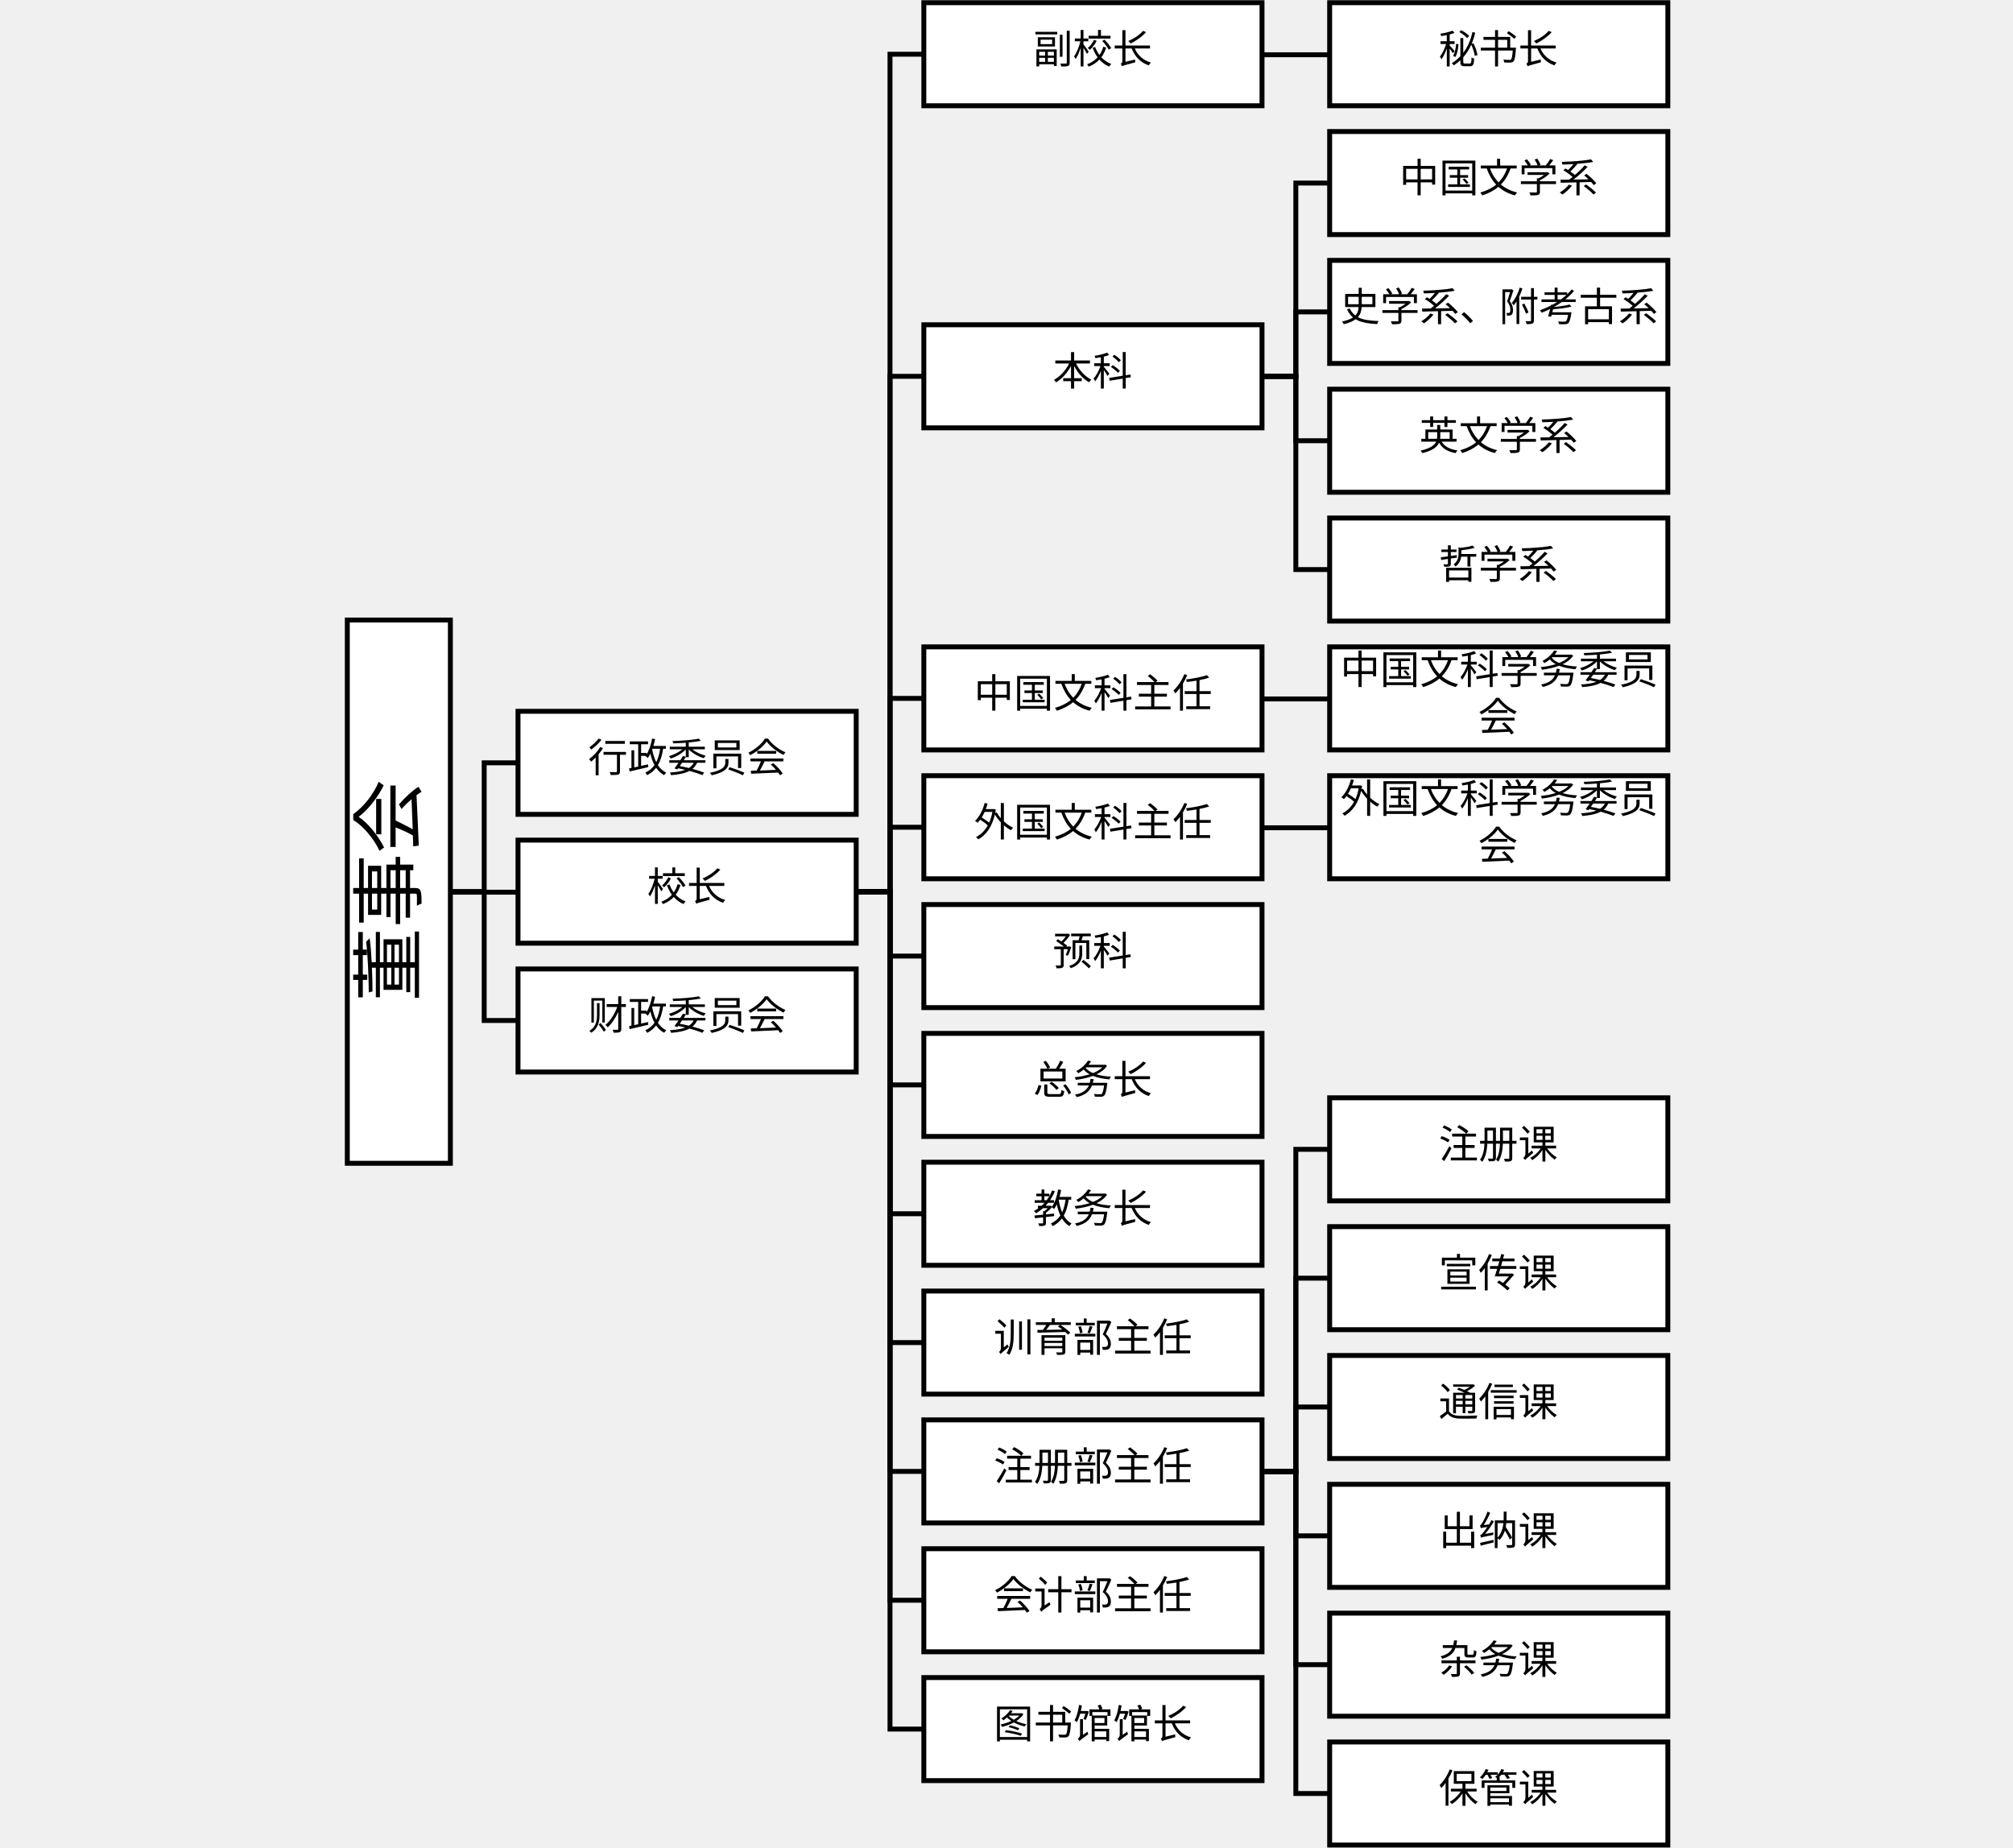
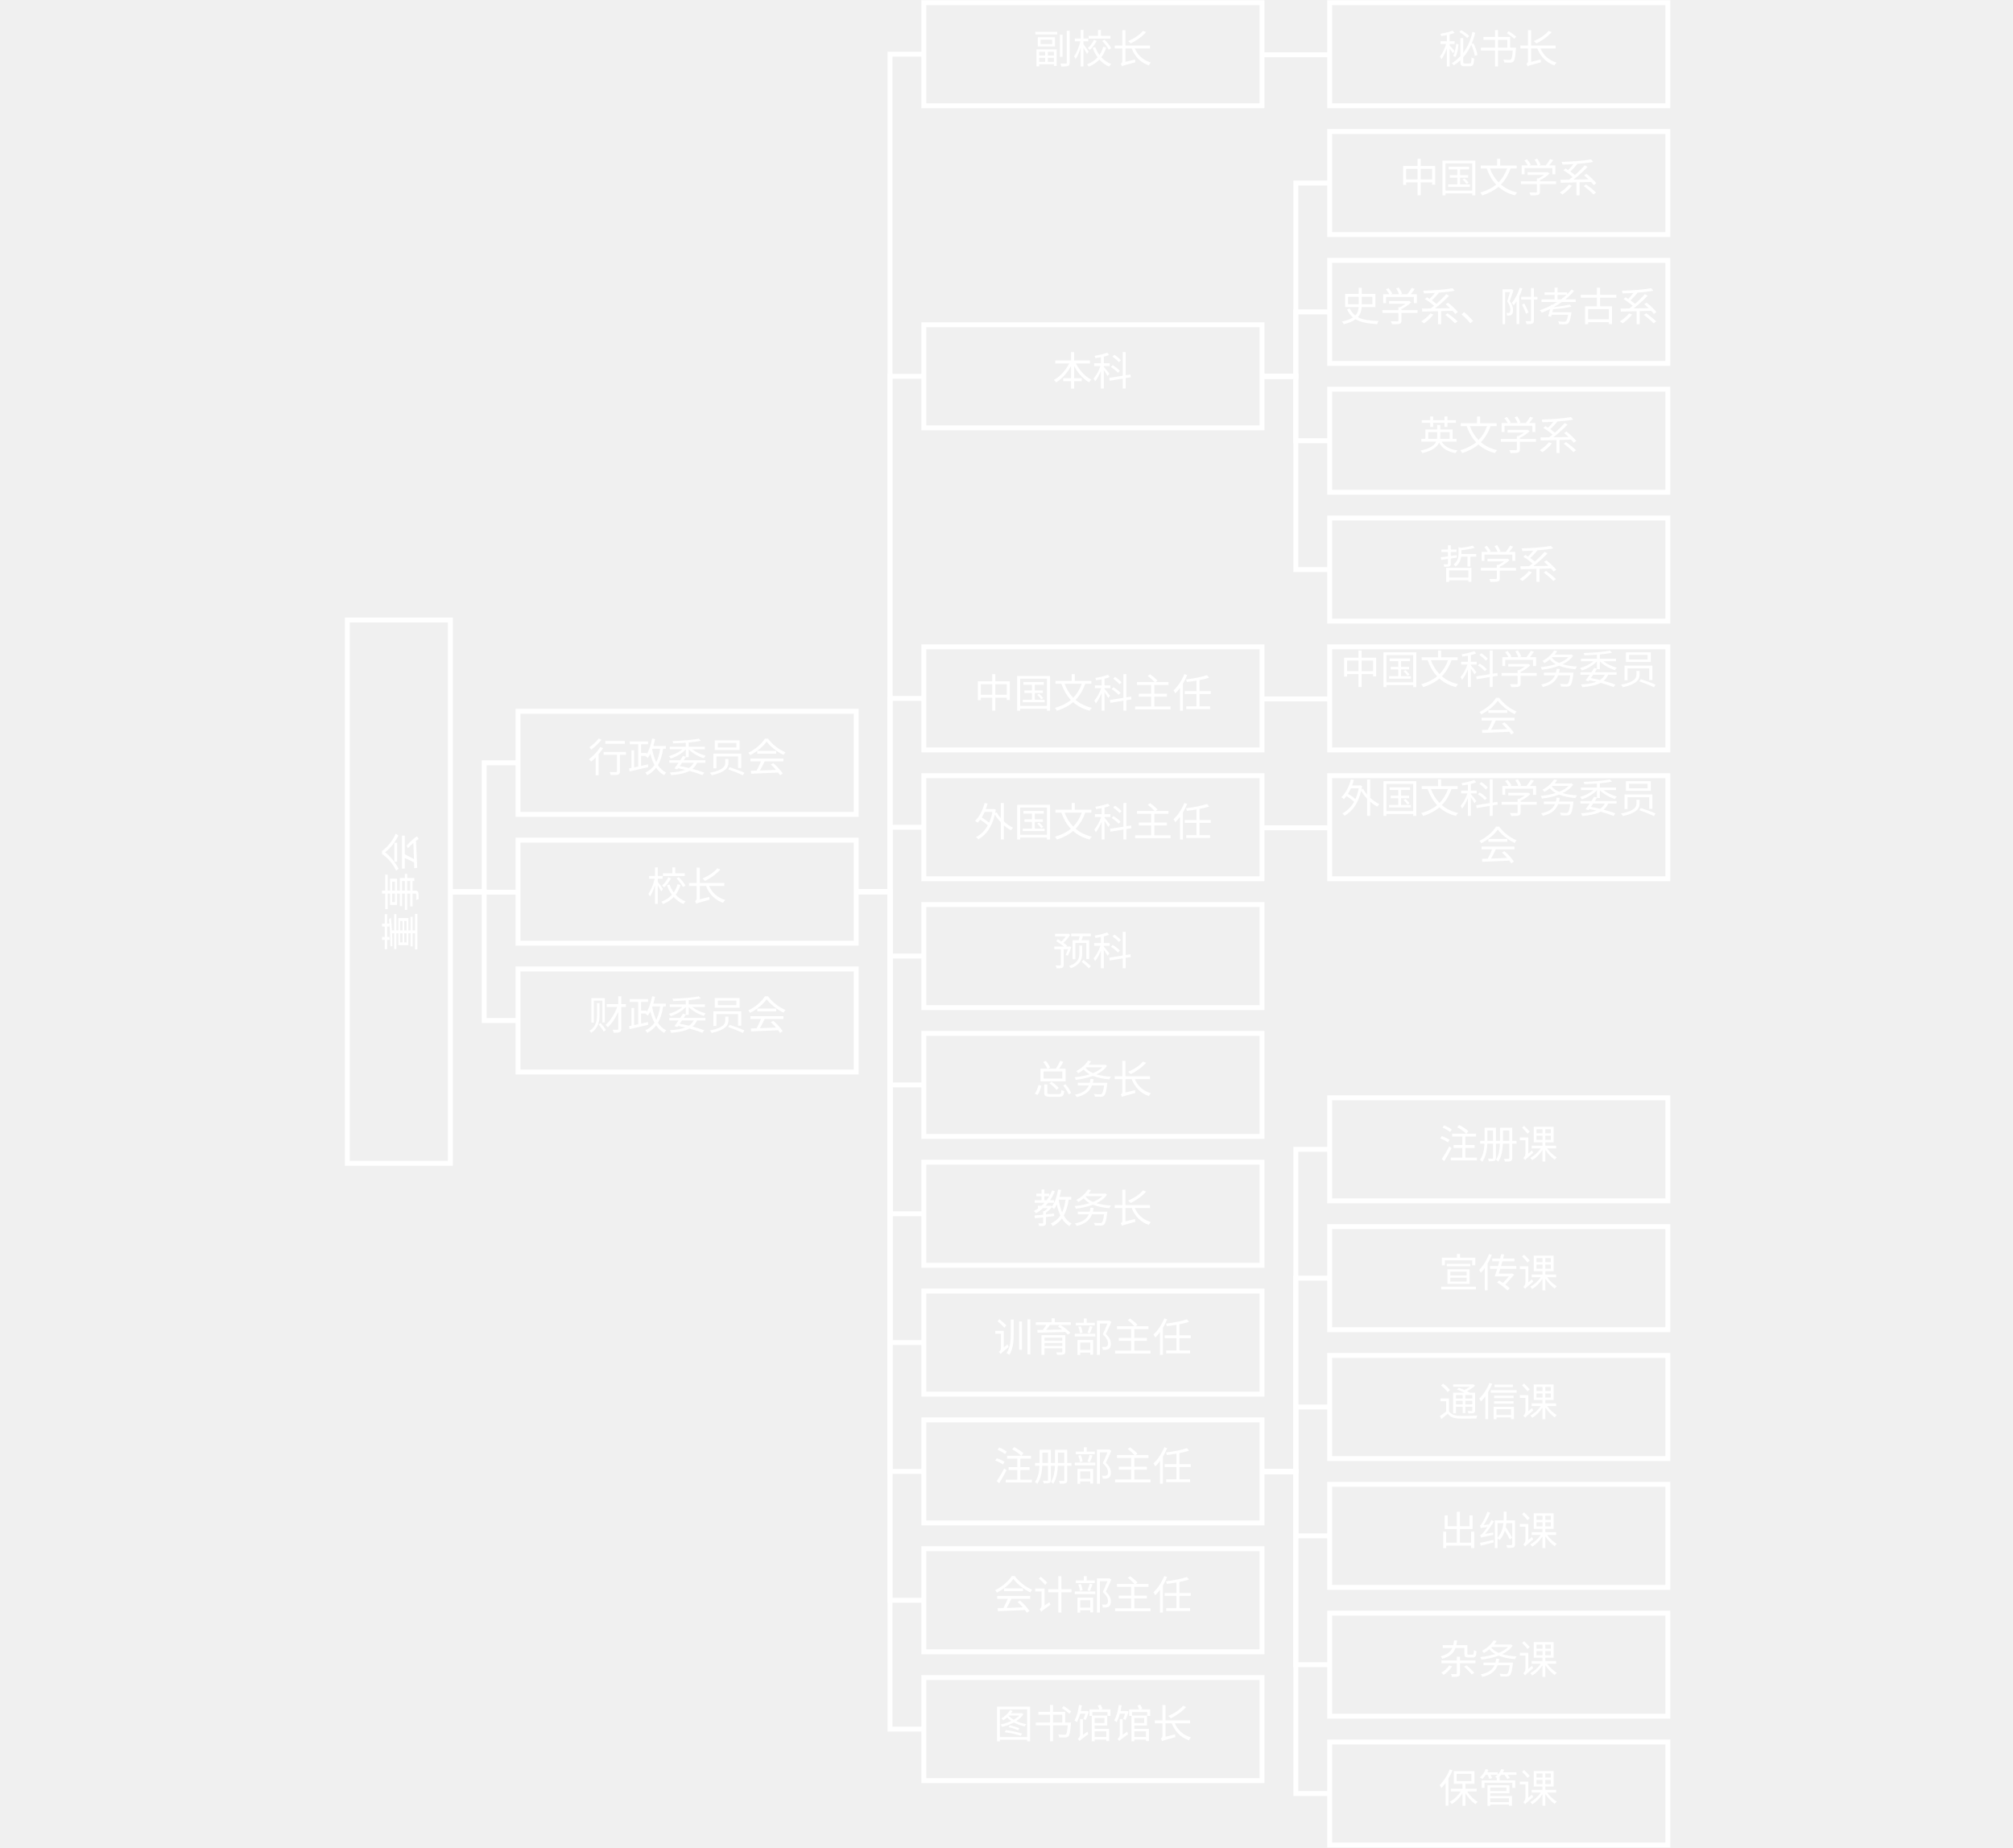
- <svg xmlns="http://www.w3.org/2000/svg" width="1875" height="1721" xml:space="preserve" overflow="hidden">
-   <defs>
-     <clipPath id="clip0">
-       <rect x="0" y="-2" width="1875" height="1721" />
-     </clipPath>
-   </defs>
-   <g clip-path="url(#clip0)" transform="matrix(1 0 0 1 0 2)">
-     <path d="M419.5 828.5 450.987 828.5 450.987 948.496 482.474 948.496" stroke="#000000" stroke-width="4.583" stroke-miterlimit="8" fill="none" fill-rule="evenodd" />
-     <path d="M797.5 828.5 828.987 828.5 828.987 1608.48 860.474 1608.48" stroke="#000000" stroke-width="4.583" stroke-miterlimit="8" fill="none" fill-rule="evenodd" />
-     <path d="M797.5 828.5 828.987 828.5 828.987 1488.48 860.474 1488.48" stroke="#000000" stroke-width="4.583" stroke-miterlimit="8" fill="none" fill-rule="evenodd" />
-     <path d="M1175.5 1368.5 1206.99 1368.5 1206.99 1668.49 1238.47 1668.49" stroke="#000000" stroke-width="4.583" stroke-miterlimit="8" fill="none" fill-rule="evenodd" />
-     <path d="M1175.5 1368.5 1206.99 1368.5 1206.99 1548.49 1238.47 1548.49" stroke="#000000" stroke-width="4.583" stroke-miterlimit="8" fill="none" fill-rule="evenodd" />
-     <path d="M1175.5 1368.5 1206.99 1368.5 1206.99 1428.5 1238.47 1428.5" stroke="#000000" stroke-width="4.583" stroke-miterlimit="8" fill="none" fill-rule="evenodd" />
-     <path d="M1175.5 1368.5 1206.99 1368.5 1206.99 1308.5 1238.47 1308.5" stroke="#000000" stroke-width="4.583" stroke-miterlimit="8" fill="none" fill-rule="evenodd" />
-     <path d="M1175.5 1368.49 1206.99 1368.49 1206.99 1188.5 1238.47 1188.5" stroke="#000000" stroke-width="4.583" stroke-miterlimit="8" fill="none" fill-rule="evenodd" />
-     <path d="M1175.5 1368.49 1206.99 1368.49 1206.99 1068.5 1238.47 1068.5" stroke="#000000" stroke-width="4.583" stroke-miterlimit="8" fill="none" fill-rule="evenodd" />
-     <path d="M797.5 828.5 828.987 828.5 828.987 1368.48 860.474 1368.48" stroke="#000000" stroke-width="4.583" stroke-miterlimit="8" fill="none" fill-rule="evenodd" />
-     <path d="M797.5 828.5 828.987 828.5 828.987 1248.49 860.474 1248.49" stroke="#000000" stroke-width="4.583" stroke-miterlimit="8" fill="none" fill-rule="evenodd" />
-     <path d="M797.5 828.5 828.987 828.5 828.987 1128.49 860.474 1128.49" stroke="#000000" stroke-width="4.583" stroke-miterlimit="8" fill="none" fill-rule="evenodd" />
-     <path d="M797.5 828.5 828.987 828.5 828.987 1008.49 860.474 1008.49" stroke="#000000" stroke-width="4.583" stroke-miterlimit="8" fill="none" fill-rule="evenodd" />
-     <path d="M797.5 828.5 828.987 828.5 828.987 888.498 860.474 888.498" stroke="#000000" stroke-width="4.583" stroke-miterlimit="8" fill="none" fill-rule="evenodd" />
-     <path d="M1175.5 769 1238.47 769" stroke="#000000" stroke-width="4.583" stroke-miterlimit="8" fill="none" fill-rule="evenodd" />
-     <path d="M797.5 828.498 828.987 828.498 828.987 768.5 860.474 768.5" stroke="#000000" stroke-width="4.583" stroke-miterlimit="8" fill="none" fill-rule="evenodd" />
-     <path d="M1175.5 649 1238.47 649" stroke="#000000" stroke-width="4.583" stroke-miterlimit="8" fill="none" fill-rule="evenodd" />
-     <path d="M797.5 828.495 828.987 828.495 828.987 648.5 860.474 648.5" stroke="#000000" stroke-width="4.583" stroke-miterlimit="8" fill="none" fill-rule="evenodd" />
-     <path d="M1175.5 348.5 1206.99 348.5 1206.99 528.494 1238.47 528.494" stroke="#000000" stroke-width="4.583" stroke-miterlimit="8" fill="none" fill-rule="evenodd" />
-     <path d="M1175.5 348.5 1206.99 348.5 1206.99 408.498 1238.47 408.498" stroke="#000000" stroke-width="4.583" stroke-miterlimit="8" fill="none" fill-rule="evenodd" />
-     <path d="M1175.5 348.498 1206.99 348.498 1206.99 288.5 1238.47 288.5" stroke="#000000" stroke-width="4.583" stroke-miterlimit="8" fill="none" fill-rule="evenodd" />
-     <path d="M1175.5 348.494 1206.99 348.494 1206.99 168.5 1238.47 168.5" stroke="#000000" stroke-width="4.583" stroke-miterlimit="8" fill="none" fill-rule="evenodd" />
-     <path d="M797.5 828.485 828.987 828.485 828.987 348.5 860.474 348.5" stroke="#000000" stroke-width="4.583" stroke-miterlimit="8" fill="none" fill-rule="evenodd" />
-     <path d="M1175.5 49 1238.47 49" stroke="#000000" stroke-width="4.583" stroke-miterlimit="8" fill="none" fill-rule="evenodd" />
-     <path d="M797.5 828.476 828.987 828.476 828.987 48.5 860.474 48.5" stroke="#000000" stroke-width="4.583" stroke-miterlimit="8" fill="none" fill-rule="evenodd" />
-     <path d="M419.5 829 482.474 829" stroke="#000000" stroke-width="4.583" stroke-miterlimit="8" fill="none" fill-rule="evenodd" />
-     <path d="M419.5 828.496 450.987 828.496 450.987 708.5 482.474 708.5" stroke="#000000" stroke-width="4.583" stroke-miterlimit="8" fill="none" fill-rule="evenodd" />
-     <rect x="323.5" y="575.5" width="96" height="506" stroke="#000000" stroke-width="4.583" stroke-miterlimit="8" fill="#FFFFFF" />
-     <text font-family="DengXian,DengXian_MSFontService,sans-serif" font-weight="400" font-size="69" transform="matrix(-1.83697e-16 -1 1 -1.83697e-16 386.921 931)">董事会</text>
-     <rect x="482.5" y="660.5" width="315" height="96" stroke="#000000" stroke-width="4.583" stroke-miterlimit="8" fill="#FFFFFF" />
-     <text font-family="DengXian,DengXian_MSFontService,sans-serif" font-weight="400" font-size="37" transform="matrix(1 0 0 1 547.724 717)">行政委员会</text>
-     <rect x="482.5" y="780.5" width="315" height="96" stroke="#000000" stroke-width="4.583" stroke-miterlimit="8" fill="#FFFFFF" />
-     <text font-family="DengXian,DengXian_MSFontService,sans-serif" font-weight="400" font-size="37" transform="matrix(1 0 0 1 602.724 837)">校长</text>
-     <rect x="860.5" y="0.5" width="315" height="96" stroke="#000000" stroke-width="4.583" stroke-miterlimit="8" fill="#FFFFFF" />
-     <text font-family="DengXian,DengXian_MSFontService,sans-serif" font-weight="400" font-size="37" transform="matrix(1 0 0 1 962.235 57)">副校长</text>
-     <rect x="1238.5" y="0.5" width="315" height="96" stroke="#000000" stroke-width="4.583" stroke-miterlimit="8" fill="#FFFFFF" />
-     <text font-family="DengXian,DengXian_MSFontService,sans-serif" font-weight="400" font-size="37" transform="matrix(1 0 0 1 1340.08 57)">秘书长</text>
-     <rect x="860.5" y="300.5" width="315" height="96" stroke="#000000" stroke-width="4.583" stroke-miterlimit="8" fill="#FFFFFF" />
-     <text font-family="DengXian,DengXian_MSFontService,sans-serif" font-weight="400" font-size="37" transform="matrix(1 0 0 1 980.569 357)">本科</text>
-     <rect x="1238.5" y="120.5" width="315" height="96" stroke="#000000" stroke-width="4.583" stroke-miterlimit="8" fill="#FFFFFF" />
-     <text font-family="DengXian,DengXian_MSFontService,sans-serif" font-weight="400" font-size="37" transform="matrix(1 0 0 1 1303.41 177)">中国文学系</text>
-     <rect x="1238.5" y="240.5" width="315" height="96" stroke="#000000" stroke-width="4.583" stroke-miterlimit="8" fill="#FFFFFF" />
-     <text font-family="DengXian,DengXian_MSFontService,sans-serif" font-weight="400" font-size="37" transform="matrix(1 0 0 1 1248.41 297)">史学系、附考古系</text>
-     <rect x="1238.5" y="360.5" width="315" height="96" stroke="#000000" stroke-width="4.583" stroke-miterlimit="8" fill="#FFFFFF" />
-     <text font-family="DengXian,DengXian_MSFontService,sans-serif" font-weight="400" font-size="37" transform="matrix(1 0 0 1 1321.75 417)">英文学系</text>
-     <rect x="1238.5" y="480.5" width="315" height="96" stroke="#000000" stroke-width="4.583" stroke-miterlimit="8" fill="#FFFFFF" />
-     <text font-family="DengXian,DengXian_MSFontService,sans-serif" font-weight="400" font-size="37" transform="matrix(1 0 0 1 1340.08 537)">哲学系</text>
-     <rect x="860.5" y="600.5" width="315" height="96" stroke="#000000" stroke-width="4.583" stroke-miterlimit="8" fill="#FFFFFF" />
-     <text font-family="DengXian,DengXian_MSFontService,sans-serif" font-weight="400" font-size="37" transform="matrix(1 0 0 1 907.235 657)">中国文科主任</text>
-     <rect x="1238.5" y="600.5" width="315" height="96" stroke="#000000" stroke-width="4.583" stroke-miterlimit="8" fill="#FFFFFF" />
-     <text font-family="DengXian,DengXian_MSFontService,sans-serif" font-weight="400" font-size="37" transform="matrix(1 0 0 1 1248.41 635)">中国文科学务委员<tspan font-size="37" x="128.333" y="44">会</tspan>
-     </text>
-     <rect x="860.5" y="720.5" width="315" height="96" stroke="#000000" stroke-width="4.583" stroke-miterlimit="8" fill="#FFFFFF" />
-     <text font-family="DengXian,DengXian_MSFontService,sans-serif" font-weight="400" font-size="37" transform="matrix(1 0 0 1 907.235 777)">外国文科主任</text>
-     <rect x="1238.5" y="720.5" width="315" height="96" stroke="#000000" stroke-width="4.583" stroke-miterlimit="8" fill="#FFFFFF" />
-     <text font-family="DengXian,DengXian_MSFontService,sans-serif" font-weight="400" font-size="37" transform="matrix(1 0 0 1 1248.41 755)">外国文科学务委员<tspan font-size="37" x="128.333" y="44">会</tspan>
-     </text>
-     <rect x="860.5" y="840.5" width="315" height="96" stroke="#000000" stroke-width="4.583" stroke-miterlimit="8" fill="#FFFFFF" />
-     <text font-family="DengXian,DengXian_MSFontService,sans-serif" font-weight="400" font-size="37" transform="matrix(1 0 0 1 980.569 897)">预科</text>
-     <rect x="860.5" y="960.5" width="315" height="96" stroke="#000000" stroke-width="4.583" stroke-miterlimit="8" fill="#FFFFFF" />
-     <text font-family="DengXian,DengXian_MSFontService,sans-serif" font-weight="400" font-size="37" transform="matrix(1 0 0 1 962.235 1017)">总务长</text>
-     <rect x="860.5" y="1080.5" width="315" height="96" stroke="#000000" stroke-width="4.583" stroke-miterlimit="8" fill="#FFFFFF" />
-     <text font-family="DengXian,DengXian_MSFontService,sans-serif" font-weight="400" font-size="37" transform="matrix(1 0 0 1 962.235 1137)">教务长</text>
-     <rect x="860.5" y="1200.5" width="315" height="96" stroke="#000000" stroke-width="4.583" stroke-miterlimit="8" fill="#FFFFFF" />
-     <text font-family="DengXian,DengXian_MSFontService,sans-serif" font-weight="400" font-size="37" transform="matrix(1 0 0 1 925.569 1257)">训育部主任</text>
-     <rect x="860.5" y="1320.5" width="315" height="96" stroke="#000000" stroke-width="4.583" stroke-miterlimit="8" fill="#FFFFFF" />
-     <text font-family="DengXian,DengXian_MSFontService,sans-serif" font-weight="400" font-size="37" transform="matrix(1 0 0 1 925.569 1377)">注册部主任</text>
-     <rect x="1238.5" y="1020.5" width="315" height="96" stroke="#000000" stroke-width="4.583" stroke-miterlimit="8" fill="#FFFFFF" />
-     <text font-family="DengXian,DengXian_MSFontService,sans-serif" font-weight="400" font-size="37" transform="matrix(1 0 0 1 1340.08 1077)">注册课</text>
-     <rect x="1238.5" y="1140.5" width="315" height="96" stroke="#000000" stroke-width="4.583" stroke-miterlimit="8" fill="#FFFFFF" />
-     <text font-family="DengXian,DengXian_MSFontService,sans-serif" font-weight="400" font-size="37" transform="matrix(1 0 0 1 1340.08 1197)">宣传课</text>
-     <rect x="1238.5" y="1260.5" width="315" height="96" stroke="#000000" stroke-width="4.583" stroke-miterlimit="8" fill="#FFFFFF" />
-     <text font-family="DengXian,DengXian_MSFontService,sans-serif" font-weight="400" font-size="37" transform="matrix(1 0 0 1 1340.08 1317)">通信课</text>
-     <rect x="1238.5" y="1380.5" width="315" height="96" stroke="#000000" stroke-width="4.583" stroke-miterlimit="8" fill="#FFFFFF" />
-     <text font-family="DengXian,DengXian_MSFontService,sans-serif" font-weight="400" font-size="37" transform="matrix(1 0 0 1 1340.08 1437)">出纳课</text>
-     <rect x="1238.5" y="1500.5" width="315" height="96" stroke="#000000" stroke-width="4.583" stroke-miterlimit="8" fill="#FFFFFF" />
-     <text font-family="DengXian,DengXian_MSFontService,sans-serif" font-weight="400" font-size="37" transform="matrix(1 0 0 1 1340.08 1557)">杂务课</text>
-     <rect x="1238.5" y="1620.5" width="315" height="96" stroke="#000000" stroke-width="4.583" stroke-miterlimit="8" fill="#FFFFFF" />
-     <text font-family="DengXian,DengXian_MSFontService,sans-serif" font-weight="400" font-size="37" transform="matrix(1 0 0 1 1340.08 1677)">保管课</text>
-     <rect x="860.5" y="1440.5" width="315" height="96" stroke="#000000" stroke-width="4.583" stroke-miterlimit="8" fill="#FFFFFF" />
-     <text font-family="DengXian,DengXian_MSFontService,sans-serif" font-weight="400" font-size="37" transform="matrix(1 0 0 1 925.569 1497)">会计部主任</text>
-     <rect x="860.5" y="1560.5" width="315" height="96" stroke="#000000" stroke-width="4.583" stroke-miterlimit="8" fill="#FFFFFF" />
-     <text font-family="DengXian,DengXian_MSFontService,sans-serif" font-weight="400" font-size="37" transform="matrix(1 0 0 1 925.569 1617)">图书馆馆长</text>
-     <rect x="482.5" y="900.5" width="315" height="96" stroke="#000000" stroke-width="4.583" stroke-miterlimit="8" fill="#FFFFFF" />
-     <text font-family="DengXian,DengXian_MSFontService,sans-serif" font-weight="400" font-size="37" transform="matrix(1 0 0 1 547.724 957)">财政委员会</text>
+ <svg xmlns="http://www.w3.org/2000/svg" version="1.1" id="图层_1" viewBox="0 0 1875 1721" xml:space="preserve">
+   <style type="text/css">
+ 	.st0{fill:none;stroke:#FFFFFF;stroke-width:4.583;stroke-miterlimit:8;}
+ 	.st1{fill:#FFFFFF;font-family:'sans-serif';font-size:37px;}
+ </style>
+   <path class="st0" d="M419.5,830.5H451v120h31.5" />
+   <path class="st0" d="M797.5,830.5H829v780h31.5" />
+   <path class="st0" d="M797.5,830.5H829v660h31.5" />
+   <path class="st0" d="M1175.5,1370.5h31.5v300h31.5" />
+   <path class="st0" d="M1175.5,1370.5h31.5v180h31.5" />
+   <path class="st0" d="M1175.5,1370.5h31.5v60h31.5" />
+   <path class="st0" d="M1175.5,1370.5h31.5v-60h31.5" />
+   <path class="st0" d="M1175.5,1370.5h31.5v-180h31.5" />
+   <path class="st0" d="M1175.5,1370.5h31.5v-300h31.5" />
+   <path class="st0" d="M797.5,830.5H829v540h31.5" />
+   <path class="st0" d="M797.5,830.5H829v420h31.5" />
+   <path class="st0" d="M797.5,830.5H829v300h31.5" />
+   <path class="st0" d="M797.5,830.5H829v180h31.5" />
+   <path class="st0" d="M797.5,830.5H829v60h31.5" />
+   <path class="st0" d="M1175.5,771h63" />
+   <path class="st0" d="M797.5,830.5H829v-60h31.5" />
+   <path class="st0" d="M1175.5,651h63" />
+   <path class="st0" d="M797.5,830.5H829v-180h31.5" />
+   <path class="st0" d="M1175.5,350.5h31.5v180h31.5" />
+   <path class="st0" d="M1175.5,350.5h31.5v60h31.5" />
+   <path class="st0" d="M1175.5,350.5h31.5v-60h31.5" />
+   <path class="st0" d="M1175.5,350.5h31.5v-180h31.5" />
+   <path class="st0" d="M797.5,830.5H829v-480h31.5" />
+   <path class="st0" d="M1175.5,51h63" />
+   <path class="st0" d="M797.5,830.5H829v-780h31.5" />
+   <path class="st0" d="M419.5,831h63" />
+   <path class="st0" d="M419.5,830.5H451v-120h31.5" />
+   <rect x="323.5" y="577.5" class="st0" width="96" height="506" />
+   <g>
+     <text transform="matrix(-1.836970e-16 -1 1 -1.836970e-16 386.921 886.2764)" class="st1">董事会</text>
  </g>
+   <rect x="482.5" y="662.5" class="st0" width="315" height="96" />
+   <text transform="matrix(1 0 0 1 547.724 719)" class="st1">行政委员会</text>
+   <rect x="482.5" y="782.5" class="st0" width="315" height="96" />
+   <text transform="matrix(1 0 0 1 602.724 839)" class="st1">校长</text>
+   <rect x="860.5" y="2.5" class="st0" width="315" height="96" />
+   <text transform="matrix(1 0 0 1 962.235 59)" class="st1">副校长</text>
+   <rect x="1238.5" y="2.5" class="st0" width="315" height="96" />
+   <text transform="matrix(1 0 0 1 1340.08 59)" class="st1">秘书长</text>
+   <rect x="860.5" y="302.5" class="st0" width="315" height="96" />
+   <text transform="matrix(1 0 0 1 980.569 359)" class="st1">本科</text>
+   <rect x="1238.5" y="122.5" class="st0" width="315" height="96" />
+   <text transform="matrix(1 0 0 1 1303.41 179)" class="st1">中国文学系</text>
+   <rect x="1238.5" y="242.5" class="st0" width="315" height="96" />
+   <text transform="matrix(1 0 0 1 1248.41 299)" class="st1">史学系、附考古系</text>
+   <rect x="1238.5" y="362.5" class="st0" width="315" height="96" />
+   <text transform="matrix(1 0 0 1 1321.75 419)" class="st1">英文学系</text>
+   <rect x="1238.5" y="482.5" class="st0" width="315" height="96" />
+   <text transform="matrix(1 0 0 1 1340.08 539)" class="st1">哲学系</text>
+   <rect x="860.5" y="602.5" class="st0" width="315" height="96" />
+   <text transform="matrix(1 0 0 1 907.235 659)" class="st1">中国文科主任</text>
+   <rect x="1238.5" y="602.5" class="st0" width="315" height="96" />
+   <text transform="matrix(1 0 0 1 1248.41 637)" class="st1">中国文科学务委员</text>
+   <text transform="matrix(1 0 0 1 1376.743 681)" class="st1">会</text>
+   <rect x="860.5" y="722.5" class="st0" width="315" height="96" />
+   <text transform="matrix(1 0 0 1 907.235 779)" class="st1">外国文科主任</text>
+   <rect x="1238.5" y="722.5" class="st0" width="315" height="96" />
+   <text transform="matrix(1 0 0 1 1248.41 757)" class="st1">外国文科学务委员</text>
+   <text transform="matrix(1 0 0 1 1376.743 801)" class="st1">会</text>
+   <rect x="860.5" y="842.5" class="st0" width="315" height="96" />
+   <text transform="matrix(1 0 0 1 980.569 899)" class="st1">预科</text>
+   <rect x="860.5" y="962.5" class="st0" width="315" height="96" />
+   <text transform="matrix(1 0 0 1 962.235 1019)" class="st1">总务长</text>
+   <rect x="860.5" y="1082.5" class="st0" width="315" height="96" />
+   <text transform="matrix(1 0 0 1 962.235 1139)" class="st1">教务长</text>
+   <rect x="860.5" y="1202.5" class="st0" width="315" height="96" />
+   <text transform="matrix(1 0 0 1 925.569 1259)" class="st1">训育部主任</text>
+   <rect x="860.5" y="1322.5" class="st0" width="315" height="96" />
+   <text transform="matrix(1 0 0 1 925.569 1379)" class="st1">注册部主任</text>
+   <rect x="1238.5" y="1022.5" class="st0" width="315" height="96" />
+   <text transform="matrix(1 0 0 1 1340.08 1079)" class="st1">注册课</text>
+   <rect x="1238.5" y="1142.5" class="st0" width="315" height="96" />
+   <text transform="matrix(1 0 0 1 1340.08 1199)" class="st1">宣传课</text>
+   <rect x="1238.5" y="1262.5" class="st0" width="315" height="96" />
+   <text transform="matrix(1 0 0 1 1340.08 1319)" class="st1">通信课</text>
+   <rect x="1238.5" y="1382.5" class="st0" width="315" height="96" />
+   <text transform="matrix(1 0 0 1 1340.08 1439)" class="st1">出纳课</text>
+   <rect x="1238.5" y="1502.5" class="st0" width="315" height="96" />
+   <text transform="matrix(1 0 0 1 1340.08 1559)" class="st1">杂务课</text>
+   <rect x="1238.5" y="1622.5" class="st0" width="315" height="96" />
+   <text transform="matrix(1 0 0 1 1340.08 1679)" class="st1">保管课</text>
+   <rect x="860.5" y="1442.5" class="st0" width="315" height="96" />
+   <text transform="matrix(1 0 0 1 925.569 1499)" class="st1">会计部主任</text>
+   <rect x="860.5" y="1562.5" class="st0" width="315" height="96" />
+   <text transform="matrix(1 0 0 1 925.569 1619)" class="st1">图书馆馆长</text>
+   <rect x="482.5" y="902.5" class="st0" width="315" height="96" />
+   <text transform="matrix(1 0 0 1 547.724 959)" class="st1">财政委员会</text>
</svg>
